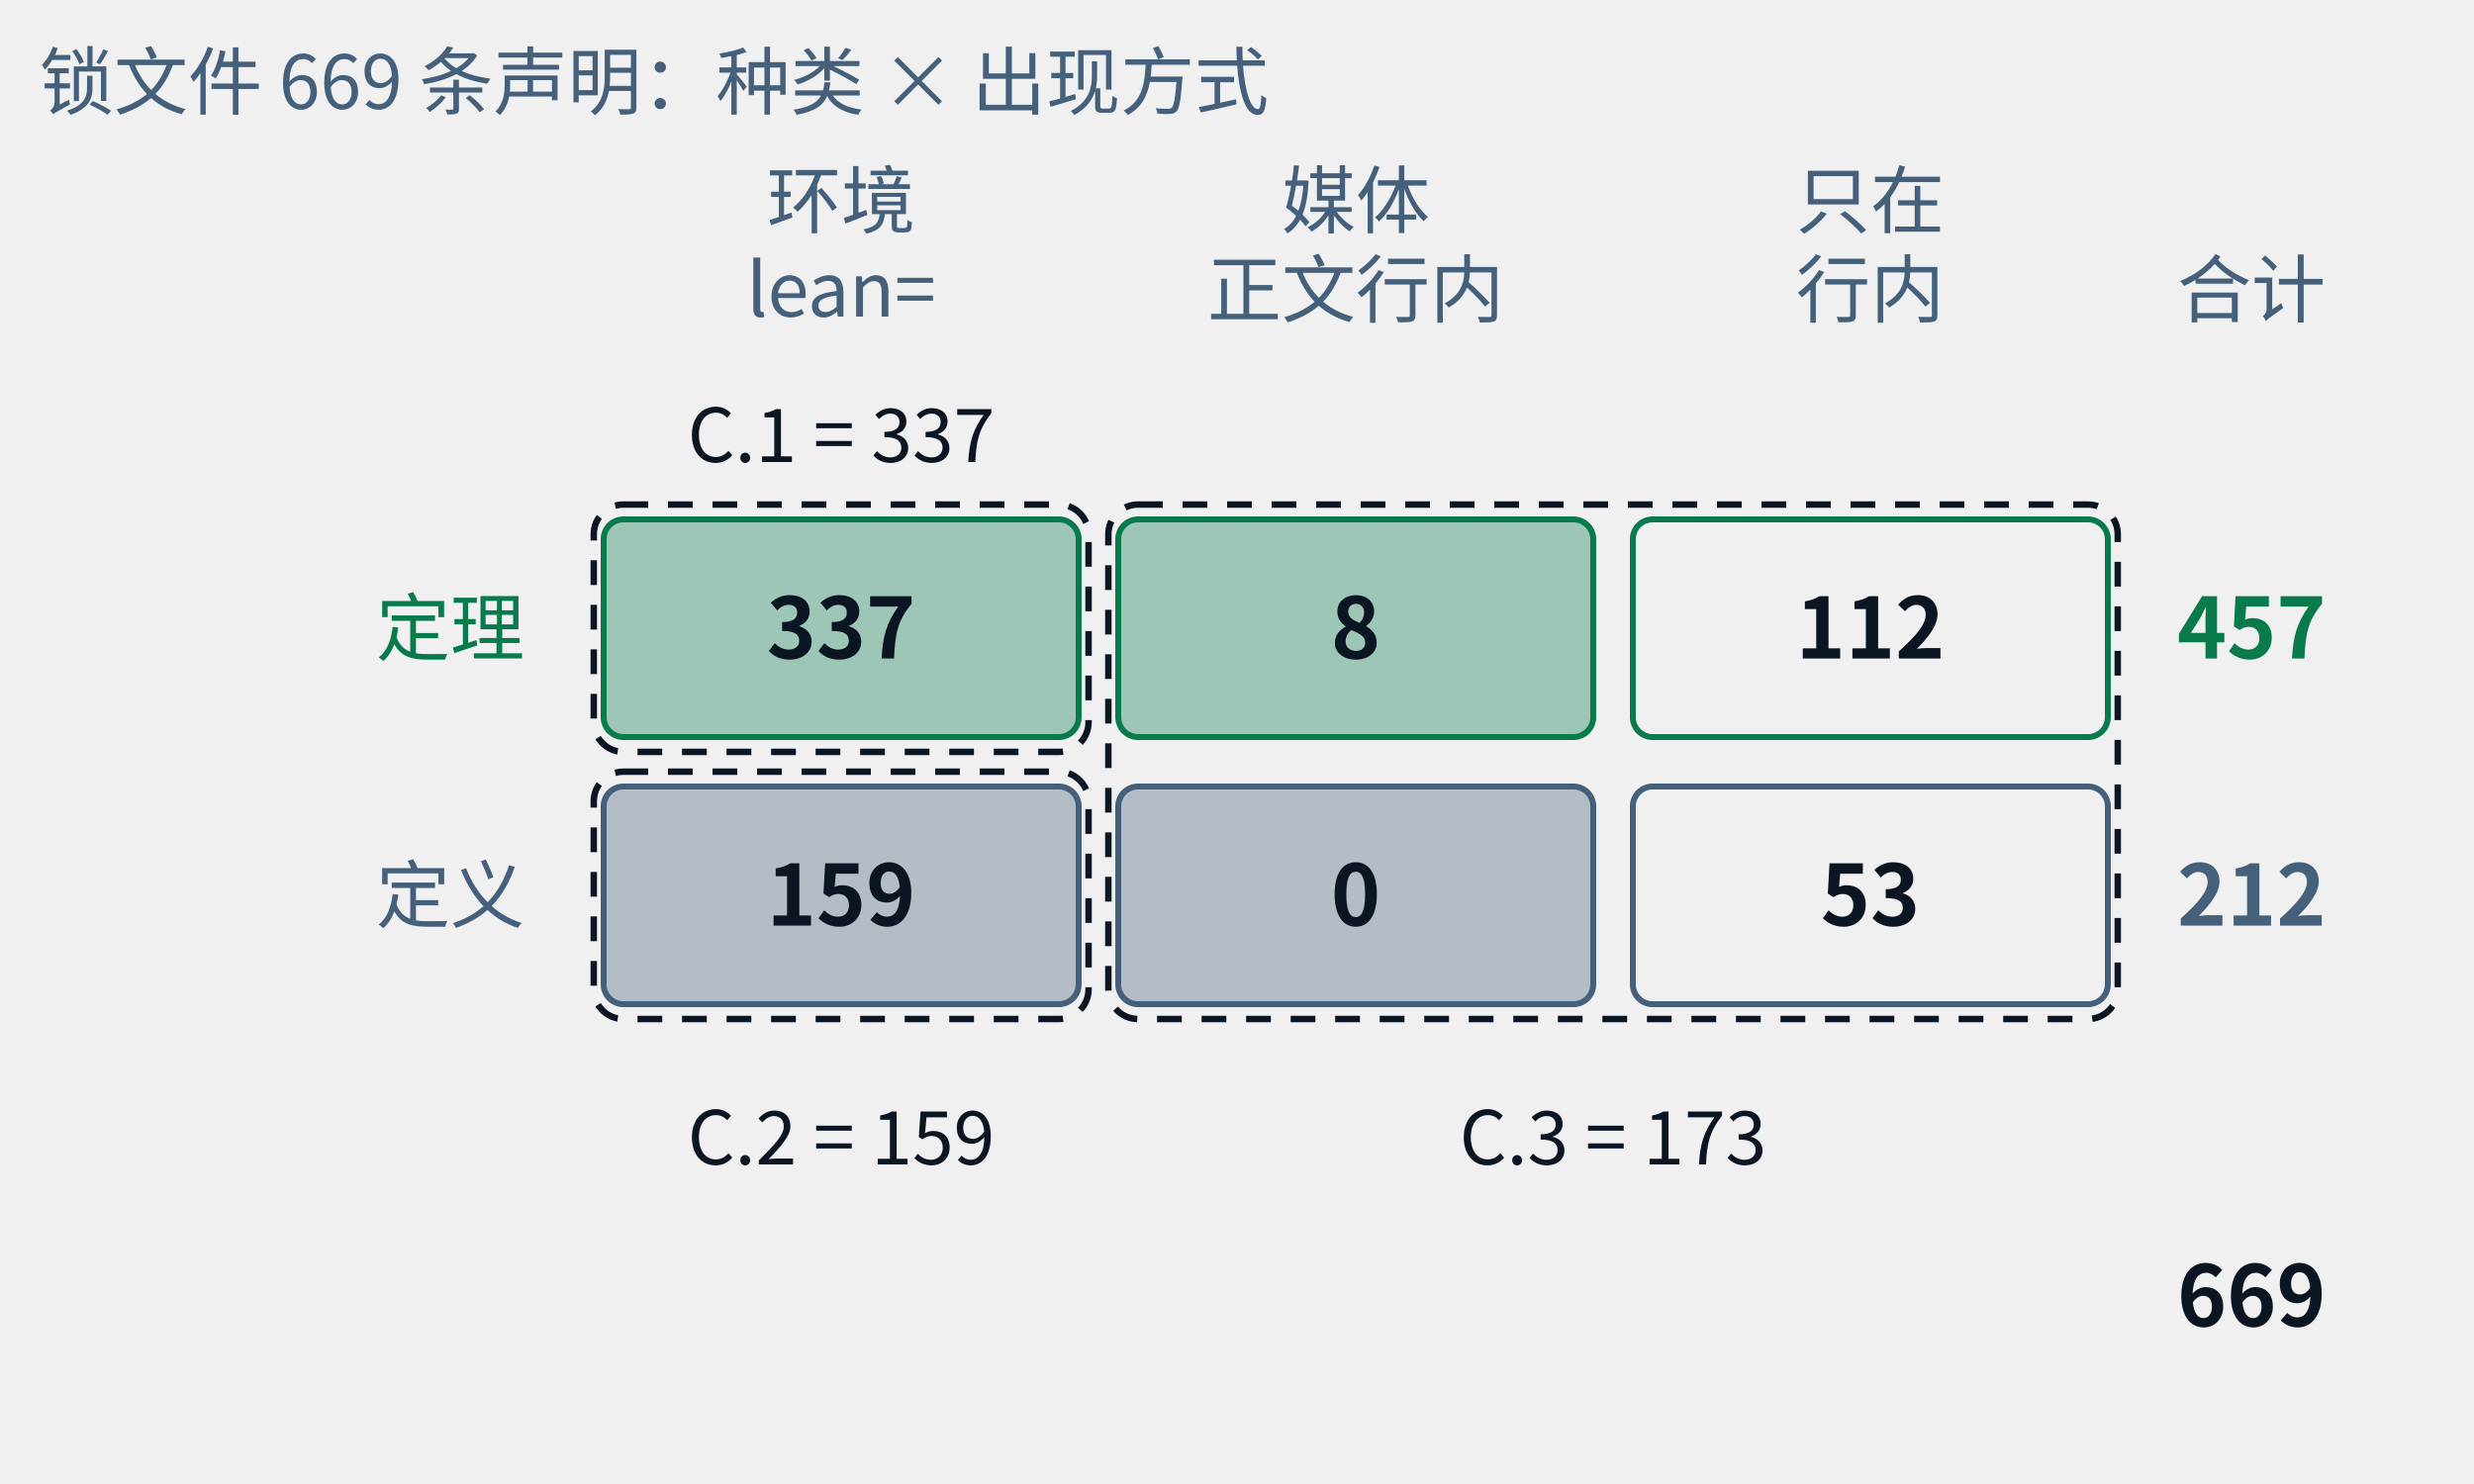
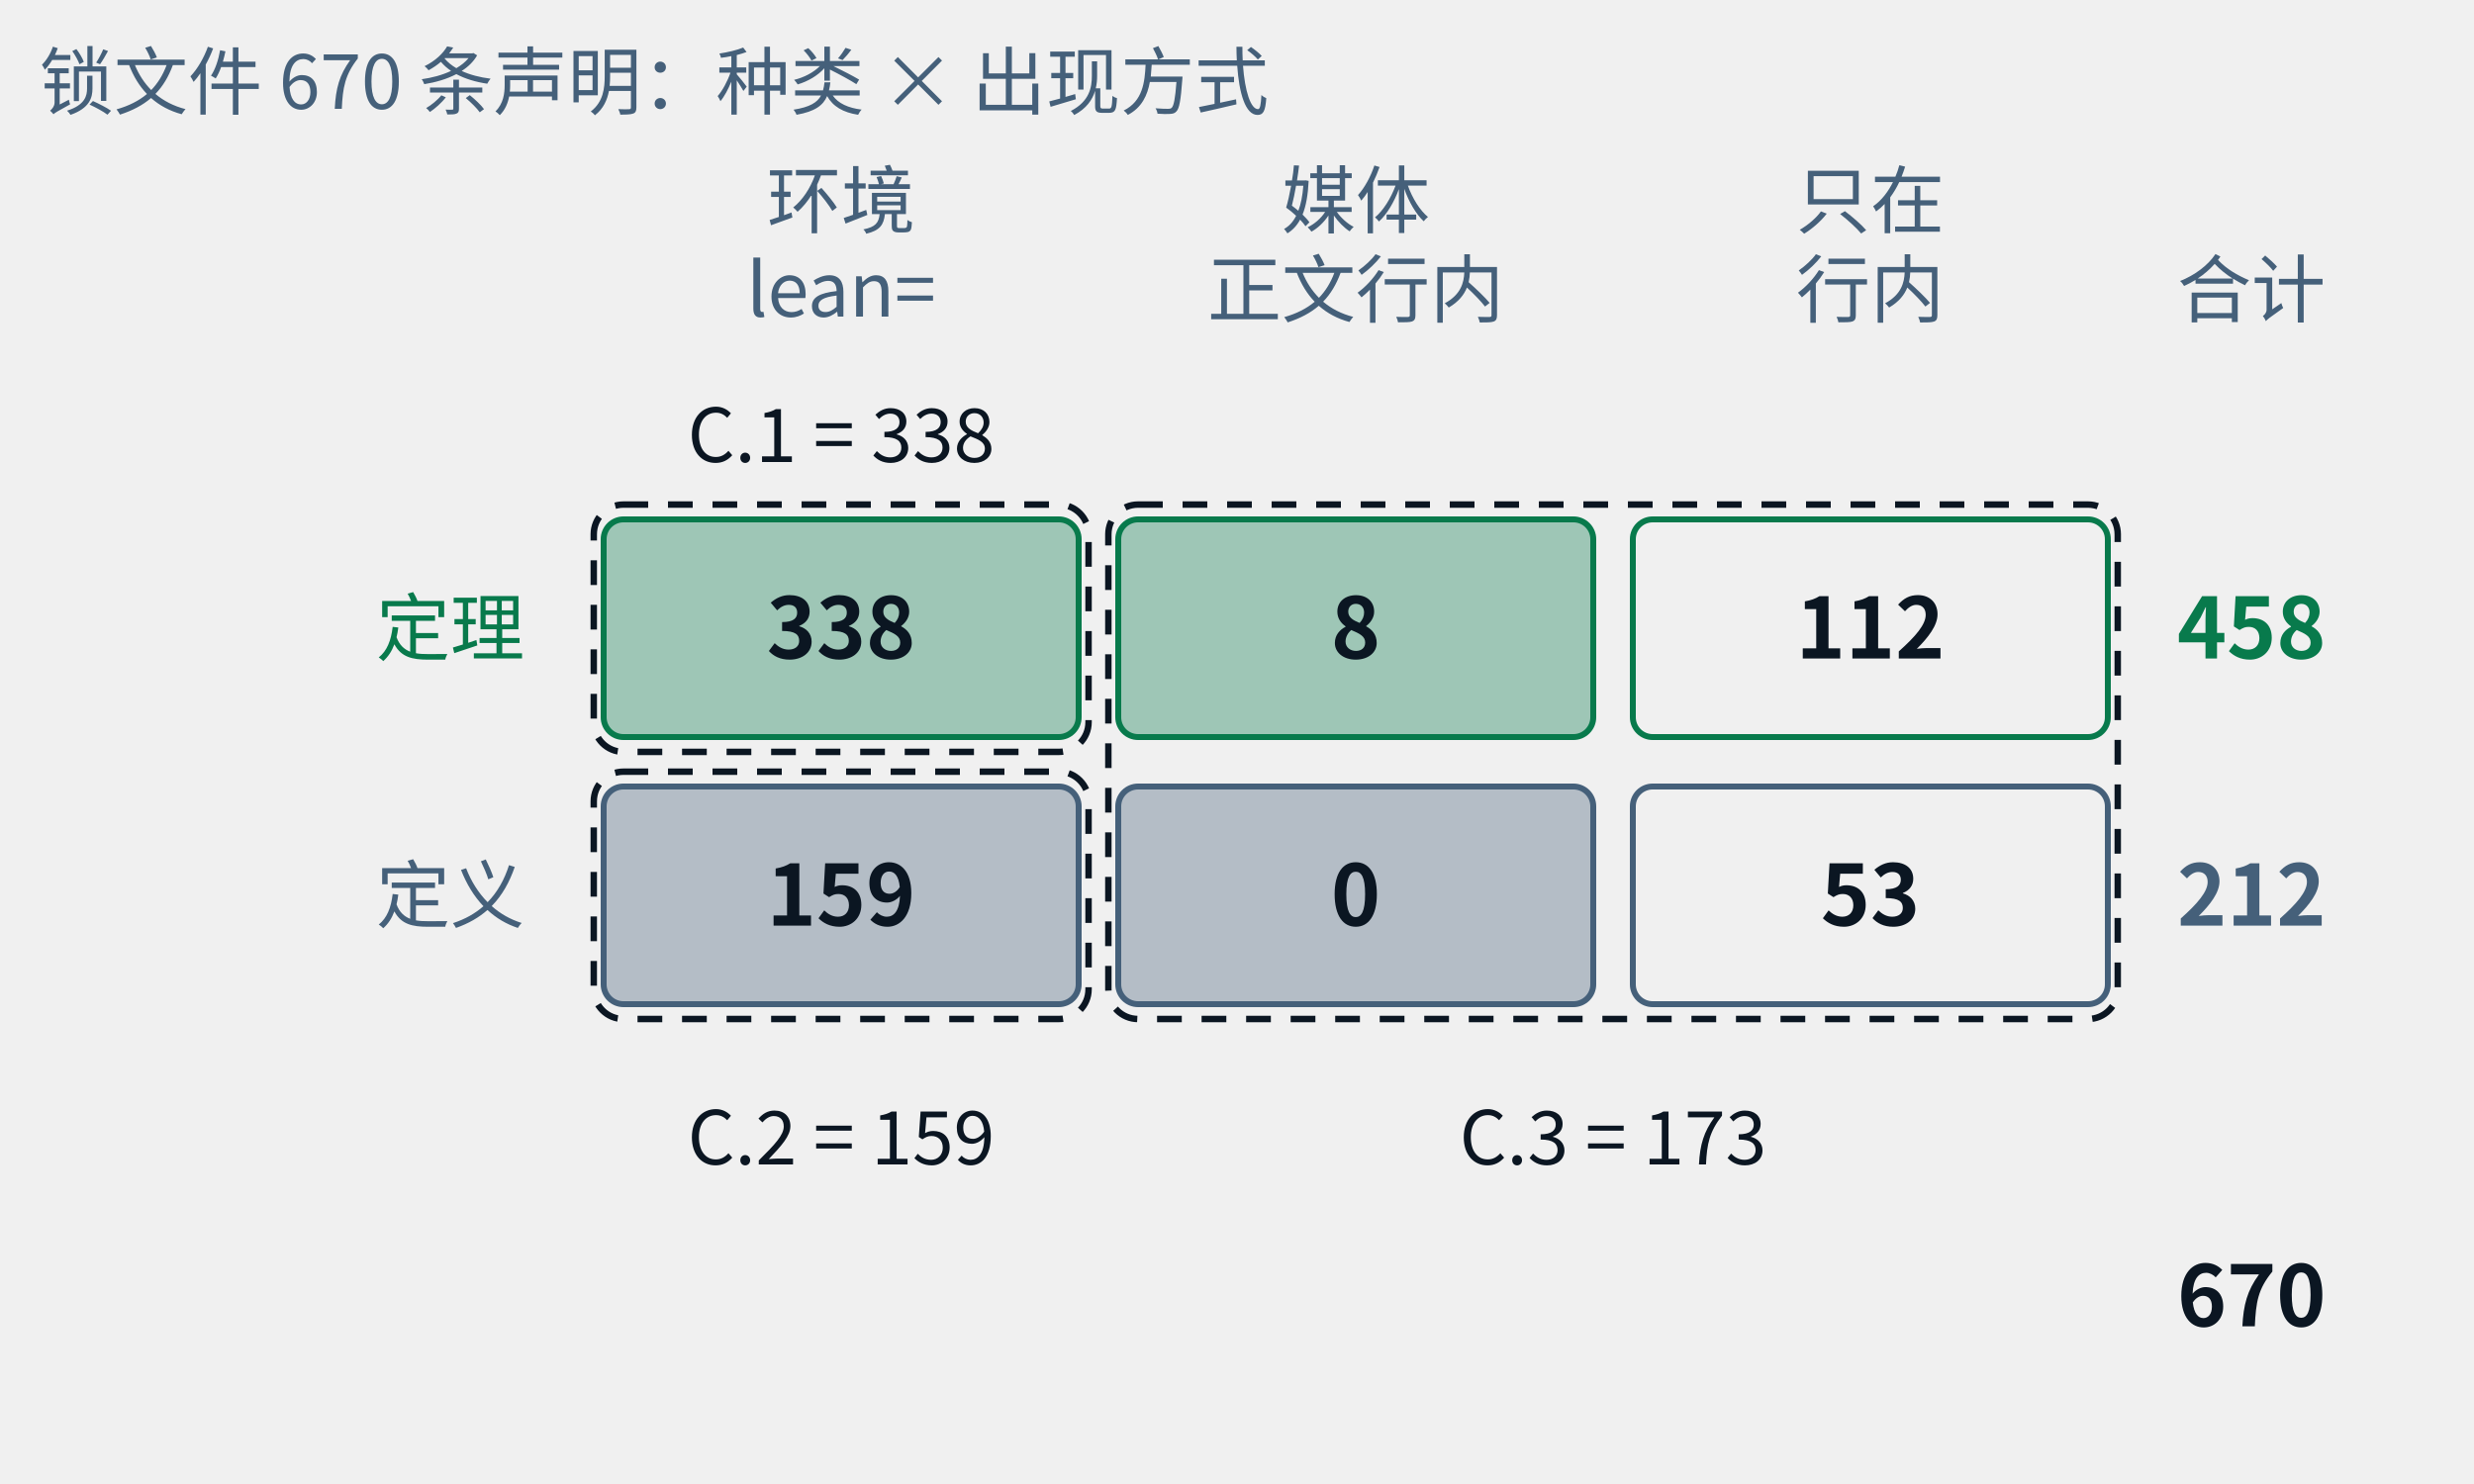
- <svg xmlns="http://www.w3.org/2000/svg" class="tr-fig" data-tr-fig="appc-ledger" data-lang="zh" viewBox="0 0 500 300" width="500" height="300" font-family="'Noto Sans SC', 'Noto Sans CJK SC', 'Source Sans 3', 'PingFang SC', 'Microsoft YaHei', system-ui, sans-serif" role="img" aria-label="一张两行三列的账：行是定理与定义，列是“任意 ::: 环境头以 lean= 引用（包括 example 环境）”“由媒体引用、正文只以行内链接提到”“只在行内链接里出现”。定理一行是 337、8、112，合计 457；定义一行是 159、0、53，合计 212；总计 669。三个虚线框标出附录 C 的三张索引：C.1 = 337，C.2 = 159，C.3 = 8 + 112 + 0 + 53 = 173。">
+ <svg xmlns="http://www.w3.org/2000/svg" class="tr-fig" data-tr-fig="appc-ledger" data-lang="zh" viewBox="0 0 500 300" width="500" height="300" font-family="'Noto Sans SC', 'Noto Sans CJK SC', 'Source Sans 3', 'PingFang SC', 'Microsoft YaHei', system-ui, sans-serif" role="img" aria-label="一张两行三列的账：行是定理与定义，列是“任意 ::: 环境头以 lean= 引用（包括 example 环境）”“由媒体引用、正文只以行内链接提到”“只在行内链接里出现”。定理一行是 338、8、112，合计 458；定义一行是 159、0、53，合计 212；总计 670。三个虚线框标出附录 C 的三张索引：C.1 = 338，C.2 = 159，C.3 = 8 + 112 + 0 + 53 = 173。">
  <style>.ts-ink{stroke:#0b1622}.tf-ink{fill:#0b1622}.ts-dim{stroke:#45607a}.tf-dim{fill:#45607a}.ts-faint{stroke:#9db3c4}.tf-faint{fill:#9db3c4}.ts-edge{stroke:#b9d0dd}.tf-edge{fill:#b9d0dd}.ts-hot{stroke:#5f9bb5}.tf-hot{fill:#5f9bb5}.ts-bg{stroke:#ffffff}.tf-bg{fill:#ffffff}.ts-panel{stroke:#eef5f9}.tf-panel{fill:#eef5f9}.ts-sheet{stroke:#f7fbfd}.tf-sheet{fill:#f7fbfd}.ts-cyan{stroke:#007c8a}.tf-cyan{fill:#007c8a}.ts-magenta{stroke:#b0128f}.tf-magenta{fill:#b0128f}.ts-amber{stroke:#946200}.tf-amber{fill:#946200}.ts-violet{stroke:#5a45c8}.tf-violet{fill:#5a45c8}.ts-ok{stroke:#087a4c}.tf-ok{fill:#087a4c}.ts-warn{stroke:#c21f3a}.tf-warn{fill:#c21f3a}.ts-blue{stroke:#1d5fd0}.tf-blue{fill:#1d5fd0}.ts-orange{stroke:#b85410}.tf-orange{fill:#b85410}.ts-sigma{stroke:#28405a}.tf-sigma{fill:#28405a}@media (prefers-color-scheme:dark){.ts-ink{stroke:#d4efff}.tf-ink{fill:#d4efff}.ts-dim{stroke:#6f8ea5}.tf-dim{fill:#6f8ea5}.ts-faint{stroke:#34506a}.tf-faint{fill:#34506a}.ts-edge{stroke:#143049}.tf-edge{fill:#143049}.ts-hot{stroke:#1f5d7c}.tf-hot{fill:#1f5d7c}.ts-bg{stroke:#03060c}.tf-bg{fill:#03060c}.ts-panel{stroke:#07101b}.tf-panel{fill:#07101b}.ts-sheet{stroke:#050c16}.tf-sheet{fill:#050c16}.ts-cyan{stroke:#19f0ff}.tf-cyan{fill:#19f0ff}.ts-magenta{stroke:#ff2fd0}.tf-magenta{fill:#ff2fd0}.ts-amber{stroke:#ffc83d}.tf-amber{fill:#ffc83d}.ts-violet{stroke:#9d8cff}.tf-violet{fill:#9d8cff}.ts-ok{stroke:#46ffb2}.tf-ok{fill:#46ffb2}.ts-warn{stroke:#ff5064}.tf-warn{fill:#ff5064}.ts-blue{stroke:#2a7bff}.tf-blue{fill:#2a7bff}.ts-orange{stroke:#ff8a3c}.tf-orange{fill:#ff8a3c}.ts-sigma{stroke:#cfe3ff}.tf-sigma{fill:#cfe3ff}}</style>
  <text class="tf-dim" x="170" y="46" font-size="15" text-anchor="middle">环境</text>
  <text class="tf-dim" x="170" y="64" font-size="15" text-anchor="middle">lean=</text>
  <text class="tf-dim" x="274" y="46" font-size="15" text-anchor="middle">媒体</text>
  <text class="tf-dim" x="274" y="64" font-size="15" text-anchor="middle">正文行内</text>
  <text class="tf-dim" x="378" y="46" font-size="15" text-anchor="middle">只在</text>
  <text class="tf-dim" x="378" y="64" font-size="15" text-anchor="middle">行内</text>
  <text class="tf-dim" x="440" y="64" font-size="15">合计</text>
  <text class="tf-ok" x="106" y="132.4" font-size="15" text-anchor="end">定理</text>
  <rect x="122" y="105" width="96" height="44" rx="4" class="ts-ok tf-ok" stroke-width="1.2" fill-opacity="0.35" />
-   <text class="tf-ink" x="170" y="133.12" font-size="17" text-anchor="middle" font-weight="600">337</text>
+   <text class="tf-ink" x="170" y="133.12" font-size="17" text-anchor="middle" font-weight="600">338</text>
  <rect x="226" y="105" width="96" height="44" rx="4" class="ts-ok tf-ok" stroke-width="1.2" fill-opacity="0.35" />
  <text class="tf-ink" x="274" y="133.12" font-size="17" text-anchor="middle" font-weight="600">8</text>
  <rect x="330" y="105" width="96" height="44" rx="4" class="ts-ok" stroke-width="1.2" fill="none" />
  <text class="tf-ink" x="378" y="133.12" font-size="17" text-anchor="middle" font-weight="600">112</text>
-   <text class="tf-ok" x="440" y="133.12" font-size="17" font-weight="600">457</text>
+   <text class="tf-ok" x="440" y="133.12" font-size="17" font-weight="600">458</text>
  <text class="tf-dim" x="106" y="186.4" font-size="15" text-anchor="end">定义</text>
  <rect x="122" y="159" width="96" height="44" rx="4" class="ts-dim tf-dim" stroke-width="1.2" fill-opacity="0.35" />
  <text class="tf-ink" x="170" y="187.12" font-size="17" text-anchor="middle" font-weight="600">159</text>
  <rect x="226" y="159" width="96" height="44" rx="4" class="ts-dim tf-dim" stroke-width="1.2" fill-opacity="0.35" />
  <text class="tf-ink" x="274" y="187.12" font-size="17" text-anchor="middle" font-weight="600">0</text>
  <rect x="330" y="159" width="96" height="44" rx="4" class="ts-dim" stroke-width="1.2" fill="none" />
  <text class="tf-ink" x="378" y="187.12" font-size="17" text-anchor="middle" font-weight="600">53</text>
  <text class="tf-dim" x="440" y="187.12" font-size="17" font-weight="600">212</text>
-   <text class="tf-ink" x="440" y="268.12" font-size="17" font-weight="600">669</text>
+   <text class="tf-ink" x="440" y="268.12" font-size="17" font-weight="600">670</text>
  <rect x="120" y="102" width="100" height="50" rx="6" class="ts-ink" stroke-width="1.3" stroke-dasharray="5 4" fill="none" />
  <rect x="120" y="156" width="100" height="50" rx="6" class="ts-ink" stroke-width="1.3" stroke-dasharray="5 4" fill="none" />
  <rect x="224" y="102" width="204" height="104" rx="6" class="ts-ink" stroke-width="1.3" stroke-dasharray="5 4" fill="none" />
-   <text class="tf-ink" x="170" y="93.4" font-size="15" text-anchor="middle">C.1 = 337</text>
+   <text class="tf-ink" x="170" y="93.4" font-size="15" text-anchor="middle">C.1 = 338</text>
  <text class="tf-ink" x="170" y="235.4" font-size="15" text-anchor="middle">C.2 = 159</text>
  <text class="tf-ink" x="326" y="235.4" font-size="15" text-anchor="middle">C.3 = 173</text>
-   <text class="tf-dim" x="8" y="22" font-size="15">锁文件 669 条声明：种类 × 出现方式</text>
+   <text class="tf-dim" x="8" y="22" font-size="15">锁文件 670 条声明：种类 × 出现方式</text>
</svg>
